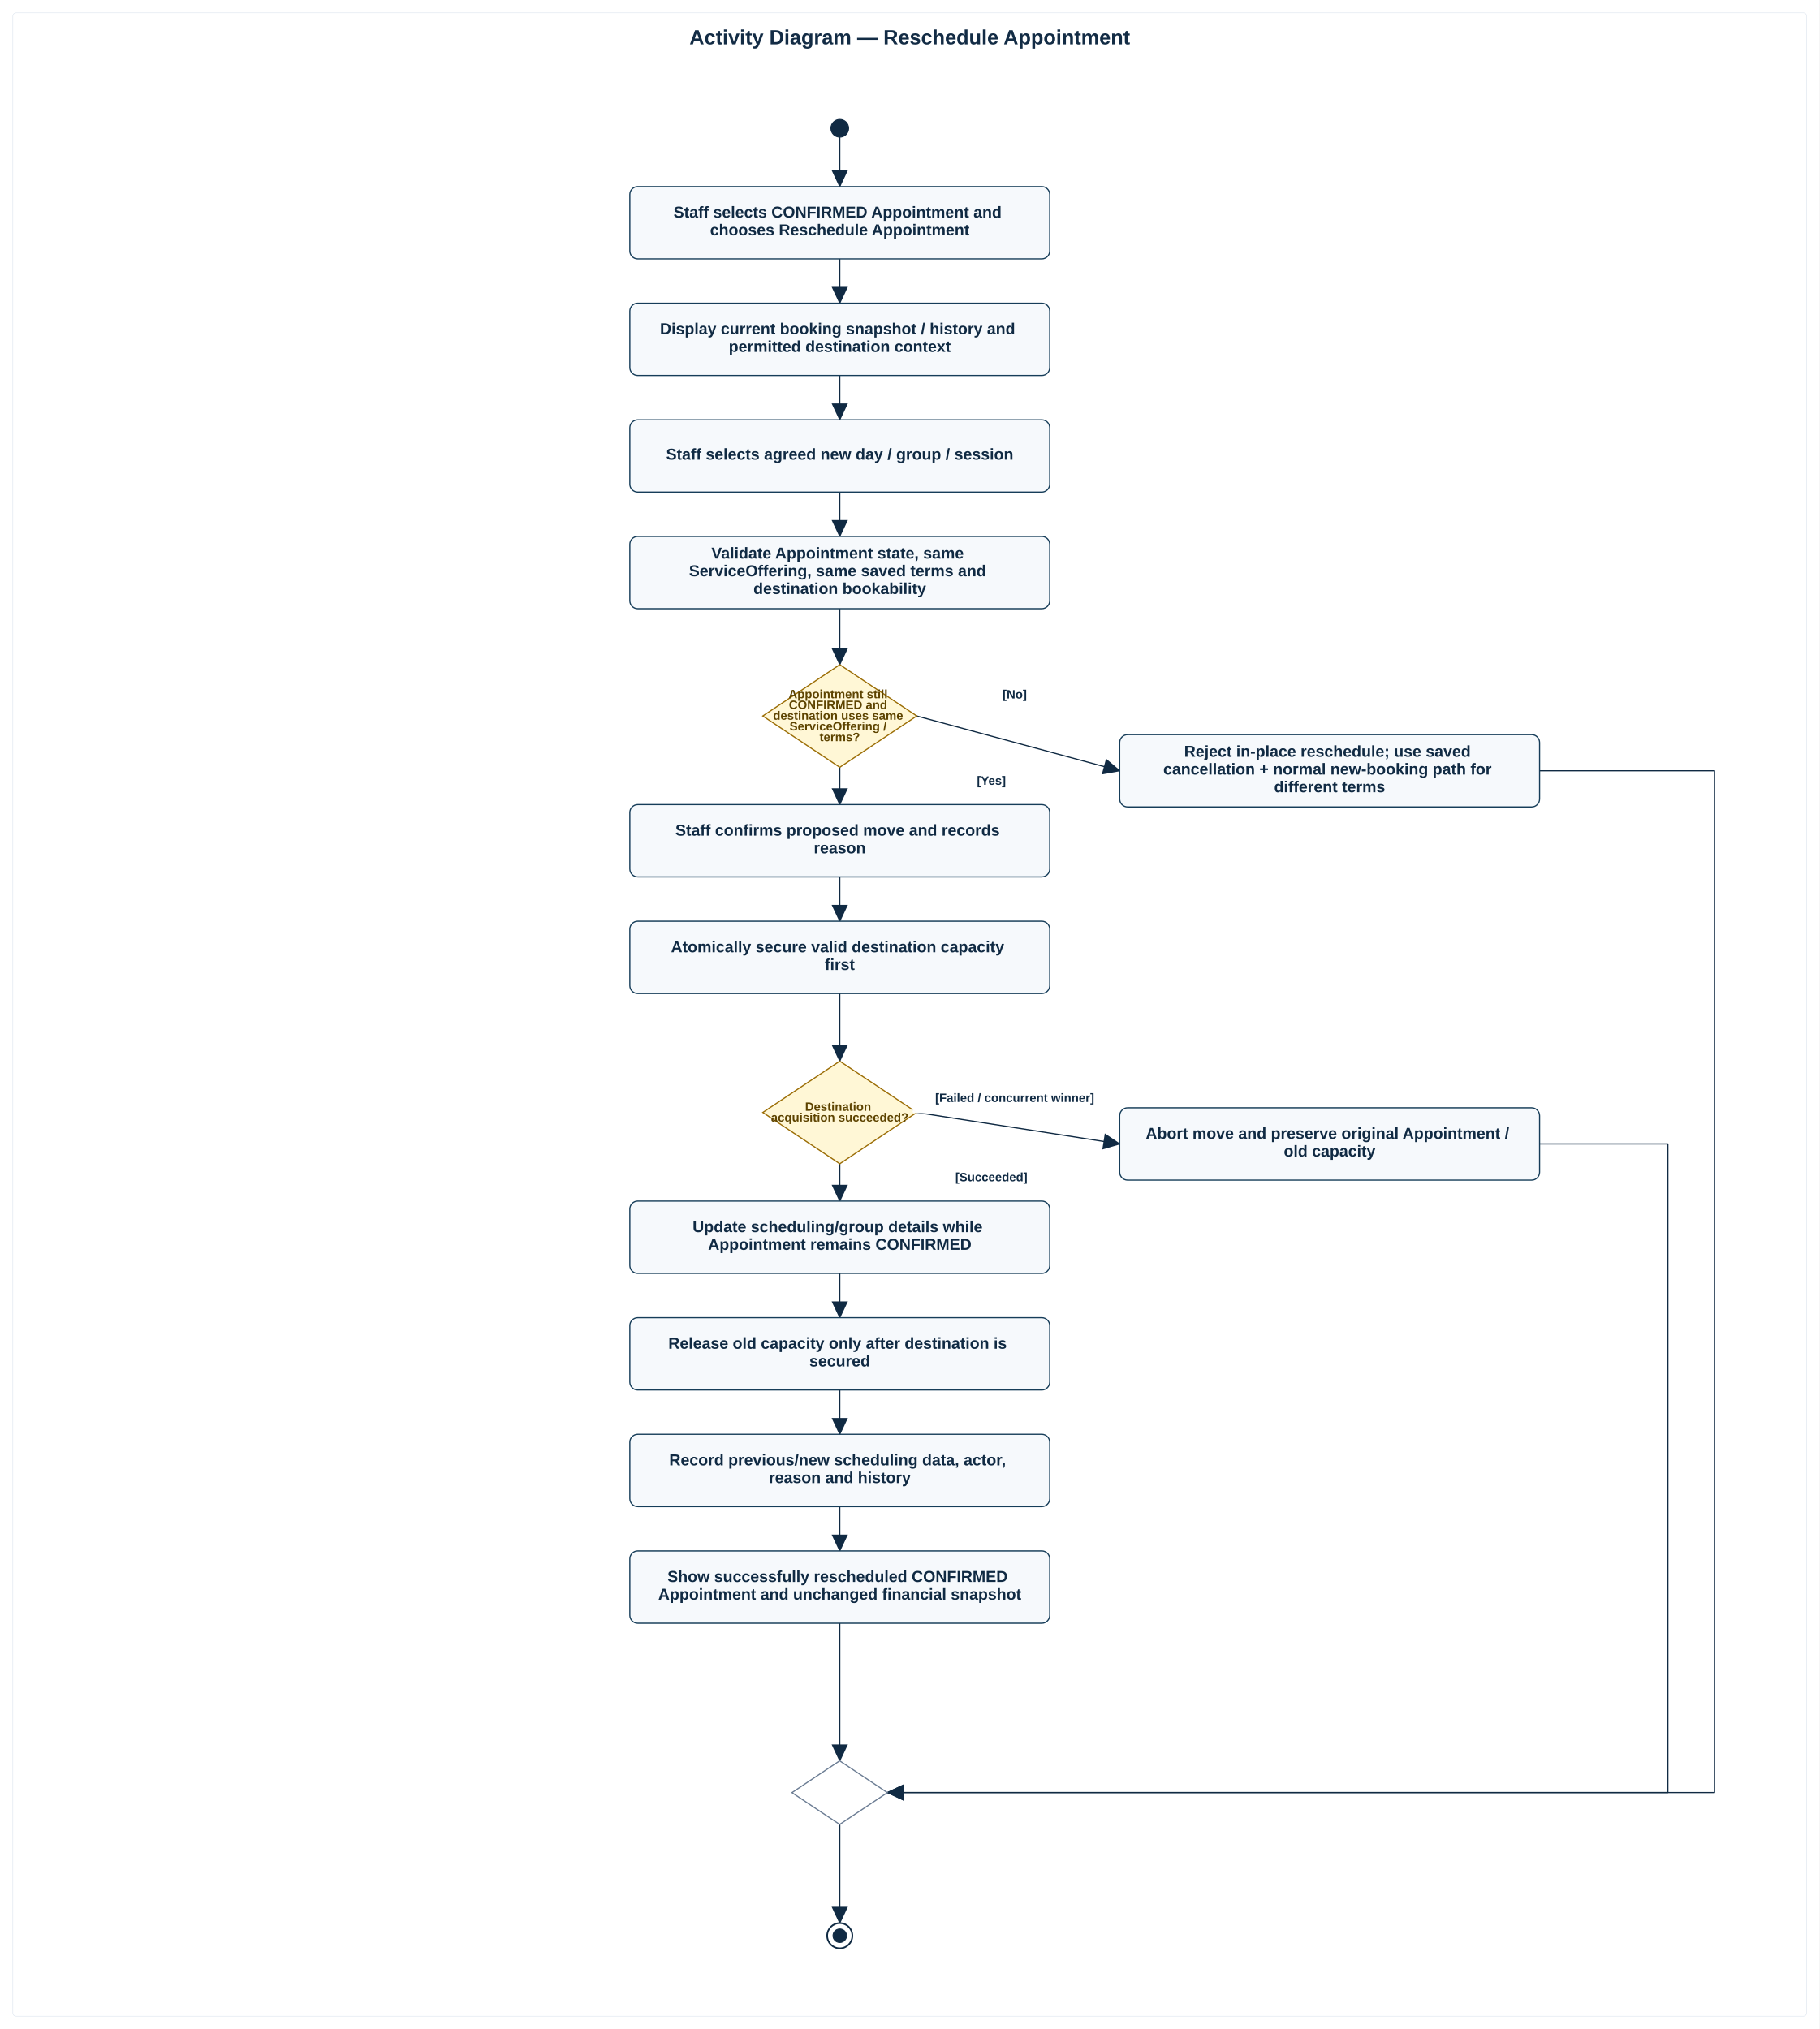
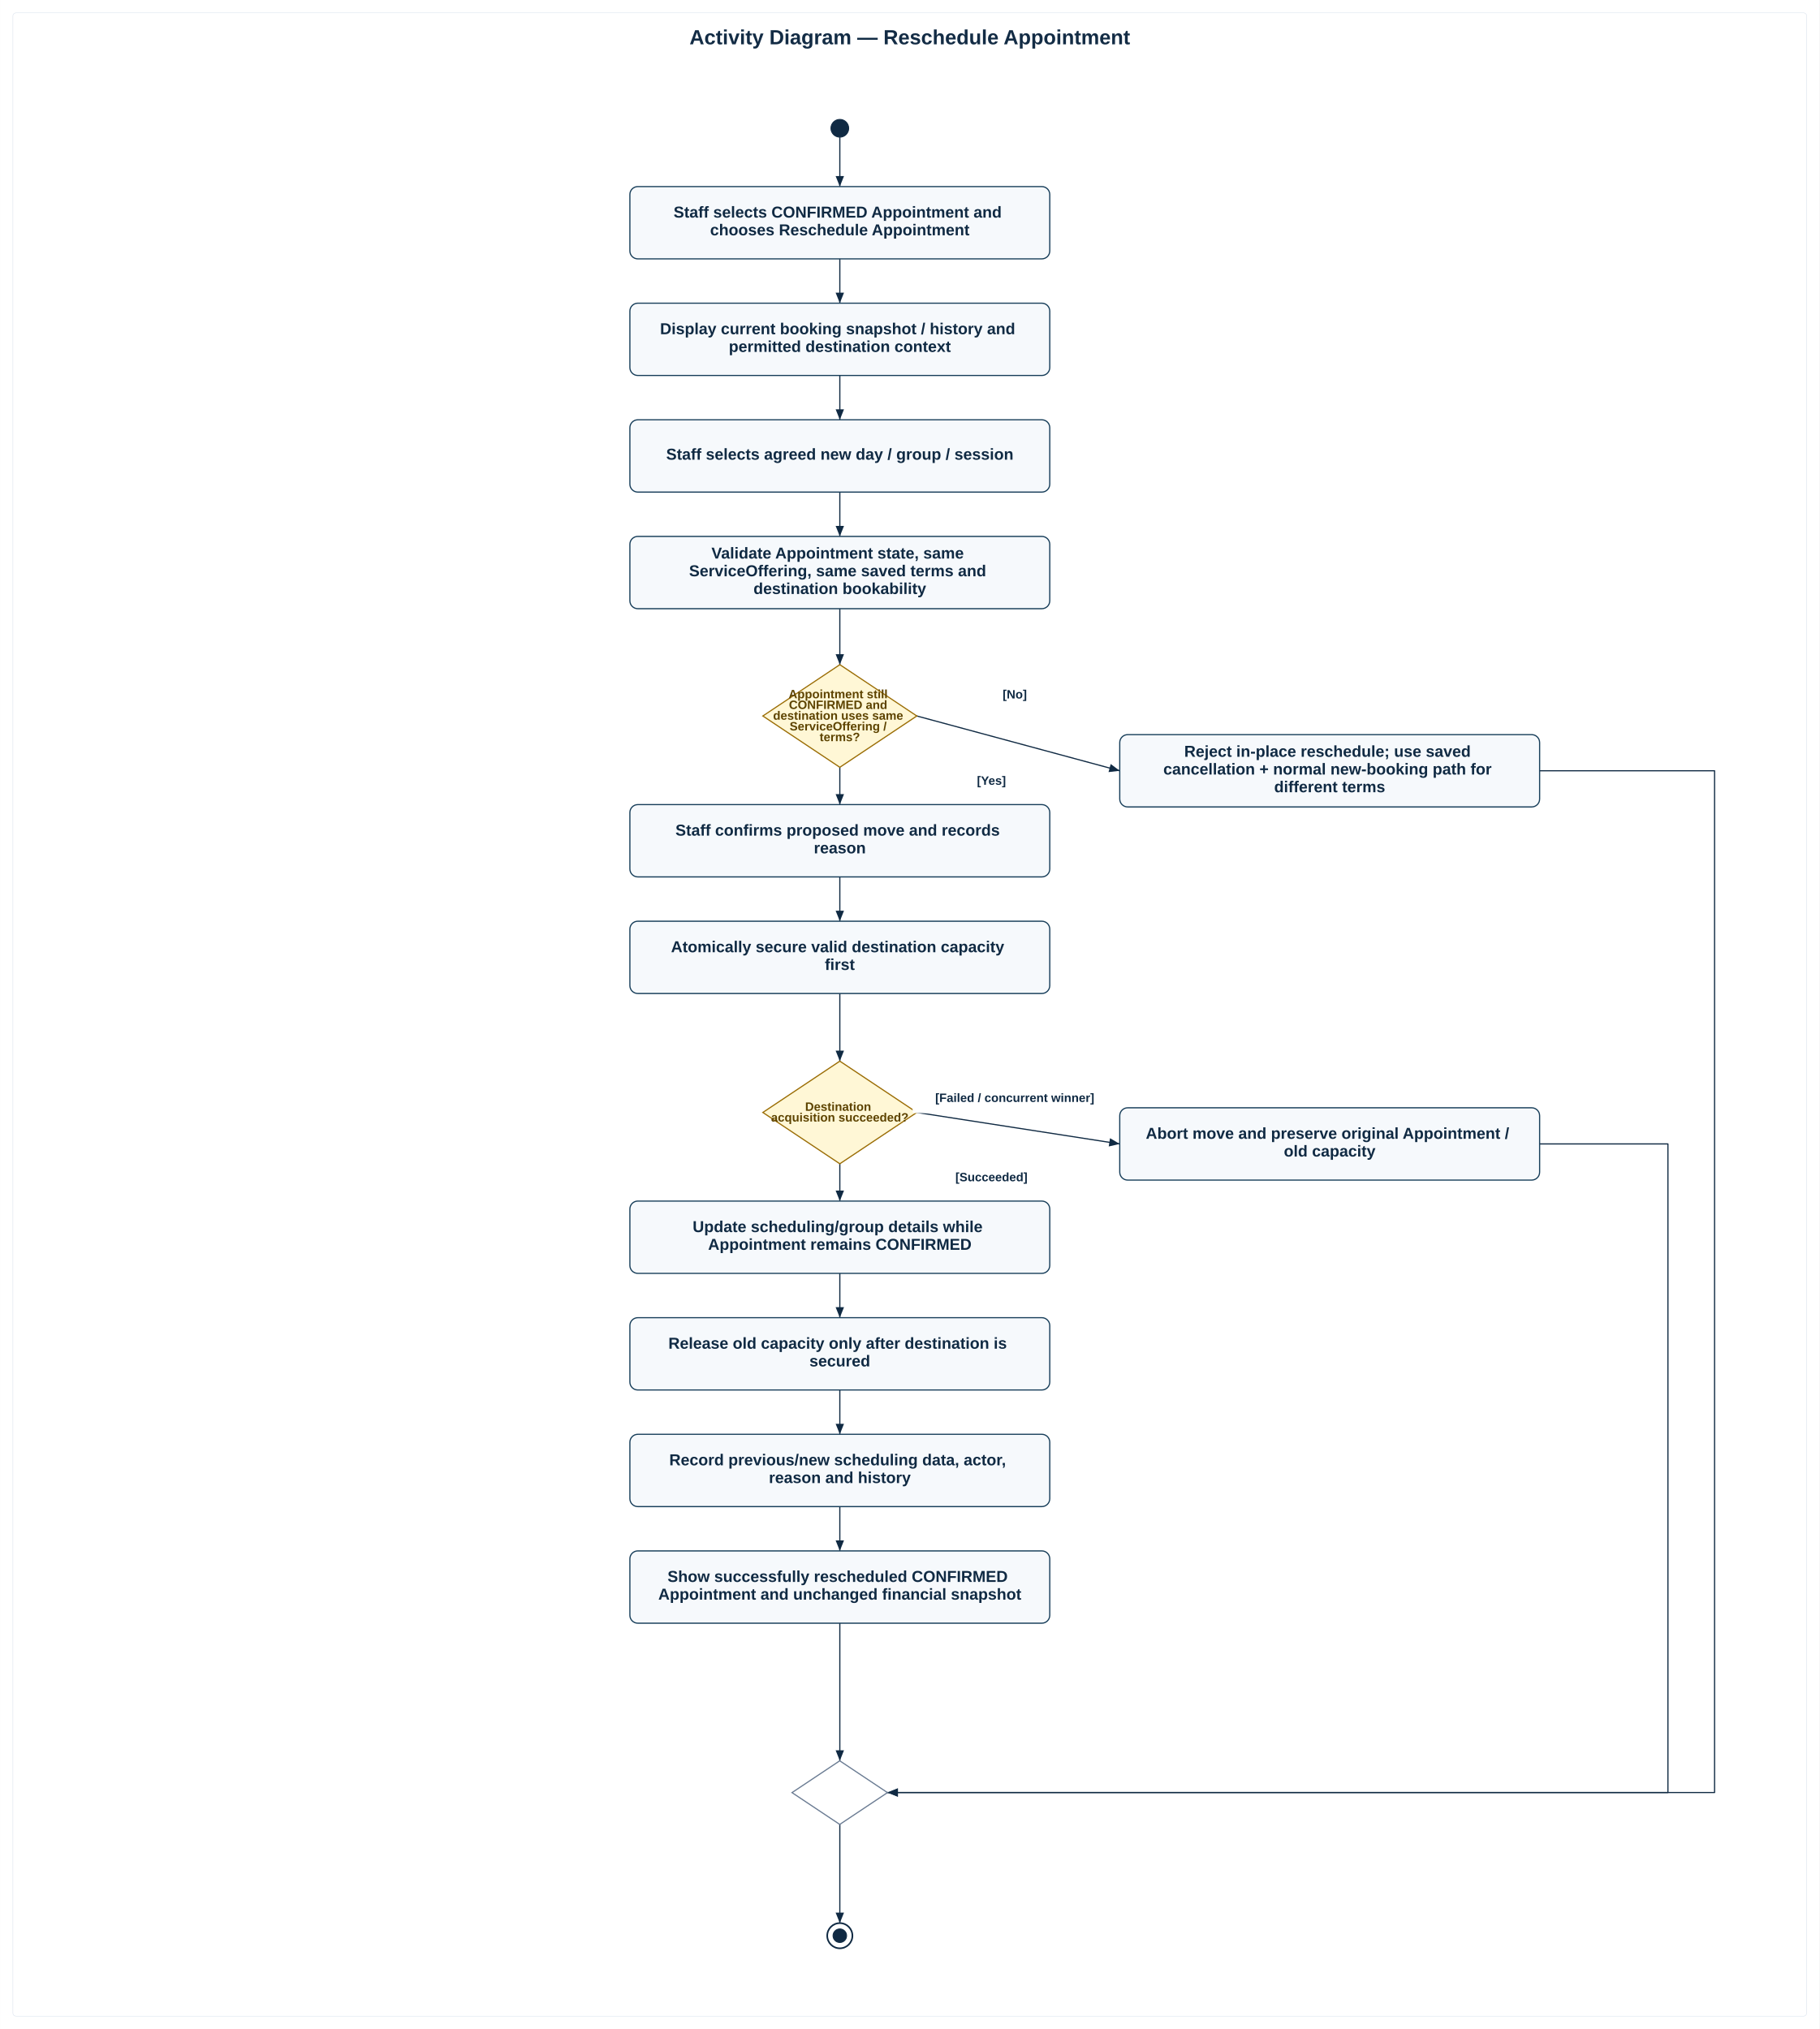
- <svg xmlns="http://www.w3.org/2000/svg" width="7800" height="8700" viewBox="0 0 7800 8700" role="img" aria-labelledby="diagram-title diagram-description">
+ <svg xmlns="http://www.w3.org/2000/svg" width="7345" height="8192" viewBox="0 0 7800 8700" role="img" aria-labelledby="diagram-title diagram-description">
  <defs>
    <style>
      .page { fill:#FFFFFF; } .page-border { fill:none; stroke:#D9E2EC; stroke-width:2; }
      .page-title { font-family:Arial,sans-serif; font-size:88px; font-weight:700; fill:#132C45; }
      .action-box { fill:#F6F9FC; stroke:#163D59; stroke-width:5; } .action-text { font-family:Arial,sans-serif; font-size:68px; font-weight:600; fill:#102A43; }
      .decision-box { fill:#FFF7D6; stroke:#9B6D05; stroke-width:5; } .decision-text { font-family:Arial,sans-serif; font-size:52px; font-weight:700; fill:#5D4300; }
      .merge-box { fill:#FFFFFF; stroke:#6B7C93; stroke-width:5; } .merge-text { font-family:Arial,sans-serif; font-size:38px; font-weight:600; fill:#334E68; }
      .initial-node,.final-core { fill:#102A43; stroke:#102A43; stroke-width:4; } .final-ring { fill:#FFFFFF; stroke:#102A43; stroke-width:7; }
      .control-flow { fill:none; stroke:#102A43; stroke-width:5; stroke-linejoin:round; stroke-linecap:round; }
      .label-bg { fill:#FFFFFF; opacity:.98; } .guard-text { font-family:Arial,sans-serif; font-size:52px; font-weight:700; fill:#102A43; }
      .note-box { fill:#FFFDF5; stroke:#8C7A48; stroke-width:3; } .note-fold { fill:none; stroke:#8C7A48; stroke-width:3; } .note-text { font-family:Arial,sans-serif; font-size:44px; font-style:italic; fill:#5D5435; }
    </style>
-     <marker id="activity-arrow" markerWidth="16" markerHeight="14" refX="14" refY="7" orient="auto" markerUnits="strokeWidth">
-       <path d="M 0 0 L 15 7 L 0 14 Z" fill="#102A43" />
+     <marker id="activity-arrow" viewBox="0 0 16 14" markerWidth="48" markerHeight="42" refX="16" refY="7" orient="auto" markerUnits="userSpaceOnUse">
+       <path d="M 1 1 L 16 7 L 1 13 Z" fill="#102A43" />
    </marker>
  </defs>
  <rect x="0" y="0" width="7800" height="8700" class="page" />
  <rect x="55" y="55" width="7690" height="8590" rx="14" class="page-border" />
  <text x="3900" y="190" class="page-title" text-anchor="middle">Activity Diagram — Reschedule Appointment</text>
  <g aria-label="Activity control flows">
    <g id="relation.ad09.f01" data-kind="control-flow" data-semantic-id="relation.ad09.f01" data-source="activity.ad09.initial" data-target="activity.ad09.a01" aria-label="Control flow">
      <polyline points="3600,588 3600,800" class="control-flow" marker-end="url(#activity-arrow)" />
    </g>
    <g id="relation.ad09.f02" data-kind="control-flow" data-semantic-id="relation.ad09.f02" data-source="activity.ad09.a01" data-target="activity.ad09.a02" aria-label="Control flow">
      <polyline points="3600,1110 3600,1300" class="control-flow" marker-end="url(#activity-arrow)" />
    </g>
    <g id="relation.ad09.f03" data-kind="control-flow" data-semantic-id="relation.ad09.f03" data-source="activity.ad09.a02" data-target="activity.ad09.a03" aria-label="Control flow">
      <polyline points="3600,1610 3600,1800" class="control-flow" marker-end="url(#activity-arrow)" />
    </g>
    <g id="relation.ad09.f04" data-kind="control-flow" data-semantic-id="relation.ad09.f04" data-source="activity.ad09.a03" data-target="activity.ad09.a04" aria-label="Control flow">
      <polyline points="3600,2110 3600,2300" class="control-flow" marker-end="url(#activity-arrow)" />
    </g>
    <g id="relation.ad09.f05" data-kind="control-flow" data-semantic-id="relation.ad09.f05" data-source="activity.ad09.a04" data-target="activity.ad09.d01" aria-label="Control flow">
      <polyline points="3600,2610 3600,2850" class="control-flow" marker-end="url(#activity-arrow)" />
    </g>
    <g id="relation.ad09.f06" data-kind="control-flow" data-semantic-id="relation.ad09.f06" data-source="activity.ad09.d01" data-target="activity.ad09.a05" aria-label="[No]">
      <polyline points="3930,3070 4800,3305" class="control-flow" marker-end="url(#activity-arrow)" />
    </g>
    <g id="relation.ad09.f07" data-kind="control-flow" data-semantic-id="relation.ad09.f07" data-source="activity.ad09.a05" data-target="activity.ad09.mend" aria-label="Control flow">
      <polyline points="6600,3305 7350,3305 7350,7686 3804,7686" class="control-flow" marker-end="url(#activity-arrow)" />
    </g>
    <g id="relation.ad09.f08" data-kind="control-flow" data-semantic-id="relation.ad09.f08" data-source="activity.ad09.d01" data-target="activity.ad09.a06" aria-label="[Yes]">
      <polyline points="3600,3290 3600,3450" class="control-flow" marker-end="url(#activity-arrow)" />
    </g>
    <g id="relation.ad09.f09" data-kind="control-flow" data-semantic-id="relation.ad09.f09" data-source="activity.ad09.a06" data-target="activity.ad09.a07" aria-label="Control flow">
      <polyline points="3600,3760 3600,3950" class="control-flow" marker-end="url(#activity-arrow)" />
    </g>
    <g id="relation.ad09.f10" data-kind="control-flow" data-semantic-id="relation.ad09.f10" data-source="activity.ad09.a07" data-target="activity.ad09.d02" aria-label="Control flow">
      <polyline points="3600,4260 3600,4550" class="control-flow" marker-end="url(#activity-arrow)" />
    </g>
    <g id="relation.ad09.f11" data-kind="control-flow" data-semantic-id="relation.ad09.f11" data-source="activity.ad09.d02" data-target="activity.ad09.a08" aria-label="[Failed / concurrent winner]">
      <polyline points="3930,4770 4800,4905" class="control-flow" marker-end="url(#activity-arrow)" />
    </g>
    <g id="relation.ad09.f12" data-kind="control-flow" data-semantic-id="relation.ad09.f12" data-source="activity.ad09.a08" data-target="activity.ad09.mend" aria-label="Control flow">
      <polyline points="6600,4905 7150,4905 7150,7686 3804,7686" class="control-flow" marker-end="url(#activity-arrow)" />
    </g>
    <g id="relation.ad09.f13" data-kind="control-flow" data-semantic-id="relation.ad09.f13" data-source="activity.ad09.d02" data-target="activity.ad09.a09" aria-label="[Succeeded]">
      <polyline points="3600,4990 3600,5150" class="control-flow" marker-end="url(#activity-arrow)" />
    </g>
    <g id="relation.ad09.f14" data-kind="control-flow" data-semantic-id="relation.ad09.f14" data-source="activity.ad09.a09" data-target="activity.ad09.a10" aria-label="Control flow">
      <polyline points="3600,5460 3600,5650" class="control-flow" marker-end="url(#activity-arrow)" />
    </g>
    <g id="relation.ad09.f15" data-kind="control-flow" data-semantic-id="relation.ad09.f15" data-source="activity.ad09.a10" data-target="activity.ad09.a11" aria-label="Control flow">
      <polyline points="3600,5960 3600,6150" class="control-flow" marker-end="url(#activity-arrow)" />
    </g>
    <g id="relation.ad09.f16" data-kind="control-flow" data-semantic-id="relation.ad09.f16" data-source="activity.ad09.a11" data-target="activity.ad09.a12" aria-label="Control flow">
      <polyline points="3600,6460 3600,6650" class="control-flow" marker-end="url(#activity-arrow)" />
    </g>
    <g id="relation.ad09.f17" data-kind="control-flow" data-semantic-id="relation.ad09.f17" data-source="activity.ad09.a12" data-target="activity.ad09.mend" aria-label="Control flow">
      <polyline points="3600,6960 3600,7550" class="control-flow" marker-end="url(#activity-arrow)" />
    </g>
    <g id="relation.ad09.f18" data-kind="control-flow" data-semantic-id="relation.ad09.f18" data-source="activity.ad09.mend" data-target="activity.ad09.final" aria-label="Control flow">
      <polyline points="3600,7723 3600,8246" class="control-flow" marker-end="url(#activity-arrow)" />
    </g>
  </g>
  <g aria-label="Activity nodes">
    <g id="activity.ad09.initial" data-kind="initial" data-semantic-id="activity.ad09.initial" aria-label="Initial Node">
      <circle cx="3600" cy="550" r="38" class="initial-node" />
    </g>
    <g id="activity.ad09.a01" data-kind="action" data-semantic-id="activity.ad09.a01" data-action-name="Staff selects CONFIRMED Appointment and chooses Reschedule Appointment" aria-label="Staff selects CONFIRMED Appointment and chooses Reschedule Appointment">
      <rect x="2700" y="800" width="1800" height="310" rx="34" class="action-box" />
      <text x="3600" y="933" class="action-text" text-anchor="middle">
        <tspan x="3600">Staff selects CONFIRMED Appointment and</tspan>
        <tspan x="3600" dy="76">chooses Reschedule Appointment</tspan>
      </text>
    </g>
    <g id="activity.ad09.a02" data-kind="action" data-semantic-id="activity.ad09.a02" data-action-name="Display current booking snapshot / history and permitted destination context" aria-label="Display current booking snapshot / history and permitted destination context">
      <rect x="2700" y="1300" width="1800" height="310" rx="34" class="action-box" />
      <text x="3600" y="1433" class="action-text" text-anchor="middle">
        <tspan x="3600">Display current booking snapshot / history and</tspan>
        <tspan x="3600" dy="76">permitted destination context</tspan>
      </text>
    </g>
    <g id="activity.ad09.a03" data-kind="action" data-semantic-id="activity.ad09.a03" data-action-name="Staff selects agreed new day / group / session" aria-label="Staff selects agreed new day / group / session">
      <rect x="2700" y="1800" width="1800" height="310" rx="34" class="action-box" />
      <text x="3600" y="1971" class="action-text" text-anchor="middle">
        <tspan x="3600">Staff selects agreed new day / group / session</tspan>
      </text>
    </g>
    <g id="activity.ad09.a04" data-kind="action" data-semantic-id="activity.ad09.a04" data-action-name="Validate Appointment state, same ServiceOffering, same saved terms and destination bookability" aria-label="Validate Appointment state, same ServiceOffering, same saved terms and destination bookability">
      <rect x="2700" y="2300" width="1800" height="310" rx="34" class="action-box" />
      <text x="3600" y="2395" class="action-text" text-anchor="middle">
        <tspan x="3600">Validate Appointment state, same</tspan>
        <tspan x="3600" dy="76">ServiceOffering, same saved terms and</tspan>
        <tspan x="3600" dy="76">destination bookability</tspan>
      </text>
    </g>
    <g id="activity.ad09.a05" data-kind="action" data-semantic-id="activity.ad09.a05" data-action-name="Reject in-place reschedule; use saved cancellation + normal new-booking path for different terms" aria-label="Reject in-place reschedule; use saved cancellation + normal new-booking path for different terms">
      <rect x="4800" y="3150" width="1800" height="310" rx="34" class="action-box" />
      <text x="5700" y="3245" class="action-text" text-anchor="middle">
        <tspan x="5700">Reject in-place reschedule; use saved</tspan>
        <tspan x="5700" dy="76">cancellation + normal new-booking path for</tspan>
        <tspan x="5700" dy="76">different terms</tspan>
      </text>
    </g>
    <g id="activity.ad09.a06" data-kind="action" data-semantic-id="activity.ad09.a06" data-action-name="Staff confirms proposed move and records reason" aria-label="Staff confirms proposed move and records reason">
      <rect x="2700" y="3450" width="1800" height="310" rx="34" class="action-box" />
      <text x="3600" y="3583" class="action-text" text-anchor="middle">
        <tspan x="3600">Staff confirms proposed move and records</tspan>
        <tspan x="3600" dy="76">reason</tspan>
      </text>
    </g>
    <g id="activity.ad09.a07" data-kind="action" data-semantic-id="activity.ad09.a07" data-action-name="Atomically secure valid destination capacity first" aria-label="Atomically secure valid destination capacity first">
      <rect x="2700" y="3950" width="1800" height="310" rx="34" class="action-box" />
      <text x="3600" y="4083" class="action-text" text-anchor="middle">
        <tspan x="3600">Atomically secure valid destination capacity</tspan>
        <tspan x="3600" dy="76">first</tspan>
      </text>
    </g>
    <g id="activity.ad09.a08" data-kind="action" data-semantic-id="activity.ad09.a08" data-action-name="Abort move and preserve original Appointment / old capacity" aria-label="Abort move and preserve original Appointment / old capacity">
      <rect x="4800" y="4750" width="1800" height="310" rx="34" class="action-box" />
      <text x="5700" y="4883" class="action-text" text-anchor="middle">
        <tspan x="5700">Abort move and preserve original Appointment /</tspan>
        <tspan x="5700" dy="76">old capacity</tspan>
      </text>
    </g>
    <g id="activity.ad09.a09" data-kind="action" data-semantic-id="activity.ad09.a09" data-action-name="Update scheduling/group details while Appointment remains CONFIRMED" aria-label="Update scheduling/group details while Appointment remains CONFIRMED">
      <rect x="2700" y="5150" width="1800" height="310" rx="34" class="action-box" />
      <text x="3600" y="5283" class="action-text" text-anchor="middle">
        <tspan x="3600">Update scheduling/group details while</tspan>
        <tspan x="3600" dy="76">Appointment remains CONFIRMED</tspan>
      </text>
    </g>
    <g id="activity.ad09.a10" data-kind="action" data-semantic-id="activity.ad09.a10" data-action-name="Release old capacity only after destination is secured" aria-label="Release old capacity only after destination is secured">
      <rect x="2700" y="5650" width="1800" height="310" rx="34" class="action-box" />
      <text x="3600" y="5783" class="action-text" text-anchor="middle">
        <tspan x="3600">Release old capacity only after destination is</tspan>
        <tspan x="3600" dy="76">secured</tspan>
      </text>
    </g>
    <g id="activity.ad09.a11" data-kind="action" data-semantic-id="activity.ad09.a11" data-action-name="Record previous/new scheduling data, actor, reason and history" aria-label="Record previous/new scheduling data, actor, reason and history">
      <rect x="2700" y="6150" width="1800" height="310" rx="34" class="action-box" />
      <text x="3600" y="6283" class="action-text" text-anchor="middle">
        <tspan x="3600">Record previous/new scheduling data, actor,</tspan>
        <tspan x="3600" dy="76">reason and history</tspan>
      </text>
    </g>
    <g id="activity.ad09.a12" data-kind="action" data-semantic-id="activity.ad09.a12" data-action-name="Show successfully rescheduled CONFIRMED Appointment and unchanged financial snapshot" aria-label="Show successfully rescheduled CONFIRMED Appointment and unchanged financial snapshot">
      <rect x="2700" y="6650" width="1800" height="310" rx="34" class="action-box" />
      <text x="3600" y="6783" class="action-text" text-anchor="middle">
        <tspan x="3600">Show successfully rescheduled CONFIRMED</tspan>
        <tspan x="3600" dy="76">Appointment and unchanged financial snapshot</tspan>
      </text>
    </g>
    <g id="activity.ad09.d01" data-kind="decision" data-semantic-id="activity.ad09.d01" data-node-name="Appointment still CONFIRMED and destination uses same ServiceOffering / terms?" aria-label="Appointment still CONFIRMED and destination uses same ServiceOffering / terms?">
      <polygon points="3600,2850 3930,3070 3600,3290 3270,3070" class="decision-box" />
      <text x="3600" y="2994" class="decision-text" text-anchor="middle">
        <tspan x="3600">Appointment still</tspan>
        <tspan x="3600" dy="46">CONFIRMED and</tspan>
        <tspan x="3600" dy="46">destination uses same</tspan>
        <tspan x="3600" dy="46">ServiceOffering /</tspan>
        <tspan x="3600" dy="46">terms?</tspan>
      </text>
    </g>
    <g id="activity.ad09.d02" data-kind="decision" data-semantic-id="activity.ad09.d02" data-node-name="Destination acquisition succeeded?" aria-label="Destination acquisition succeeded?">
      <polygon points="3600,4550 3930,4770 3600,4990 3270,4770" class="decision-box" />
      <text x="3600" y="4763" class="decision-text" text-anchor="middle">
        <tspan x="3600">Destination</tspan>
        <tspan x="3600" dy="46">acquisition succeeded?</tspan>
      </text>
    </g>
    <g id="activity.ad09.mend" data-kind="merge" data-semantic-id="activity.ad09.mend" data-node-name="End-path merge" aria-label="End-path merge">
      <polygon points="3599.6,7550 3804.2,7686.4 3599.6,7822.8 3395,7686.4" class="merge-box" />
    </g>
    <g id="activity.ad09.final" data-kind="final" data-semantic-id="activity.ad09.final" aria-label="Activity Final">
      <circle cx="3600" cy="8300" r="54" class="final-ring" />
      <circle cx="3600" cy="8300" r="29" class="final-core" />
    </g>
  </g>
  <g aria-label="Decision guards">
    <g data-kind="guard-label" data-relation-id="relation.ad09.f06" aria-label="[No]">
      <rect x="4210" y="2957" width="280" height="86" rx="8" class="label-bg" />
      <text x="4350" y="2995" class="guard-text" text-anchor="middle">
        <tspan x="4350">[No]</tspan>
      </text>
    </g>
    <g data-kind="guard-label" data-relation-id="relation.ad09.f08" aria-label="[Yes]">
      <rect x="4110" y="3327" width="280" height="86" rx="8" class="label-bg" />
      <text x="4250" y="3365" class="guard-text" text-anchor="middle">
        <tspan x="4250">[Yes]</tspan>
      </text>
    </g>
    <g data-kind="guard-label" data-relation-id="relation.ad09.f11" aria-label="[Failed / concurrent winner]">
      <rect x="3912" y="4687" width="876" height="86" rx="8" class="label-bg" />
      <text x="4350" y="4725" class="guard-text" text-anchor="middle">
        <tspan x="4350">[Failed / concurrent winner]</tspan>
      </text>
    </g>
    <g data-kind="guard-label" data-relation-id="relation.ad09.f13" aria-label="[Succeeded]">
      <rect x="4058.5" y="5027" width="383" height="86" rx="8" class="label-bg" />
      <text x="4250" y="5065" class="guard-text" text-anchor="middle">
        <tspan x="4250">[Succeeded]</tspan>
      </text>
    </g>
  </g>
</svg>
